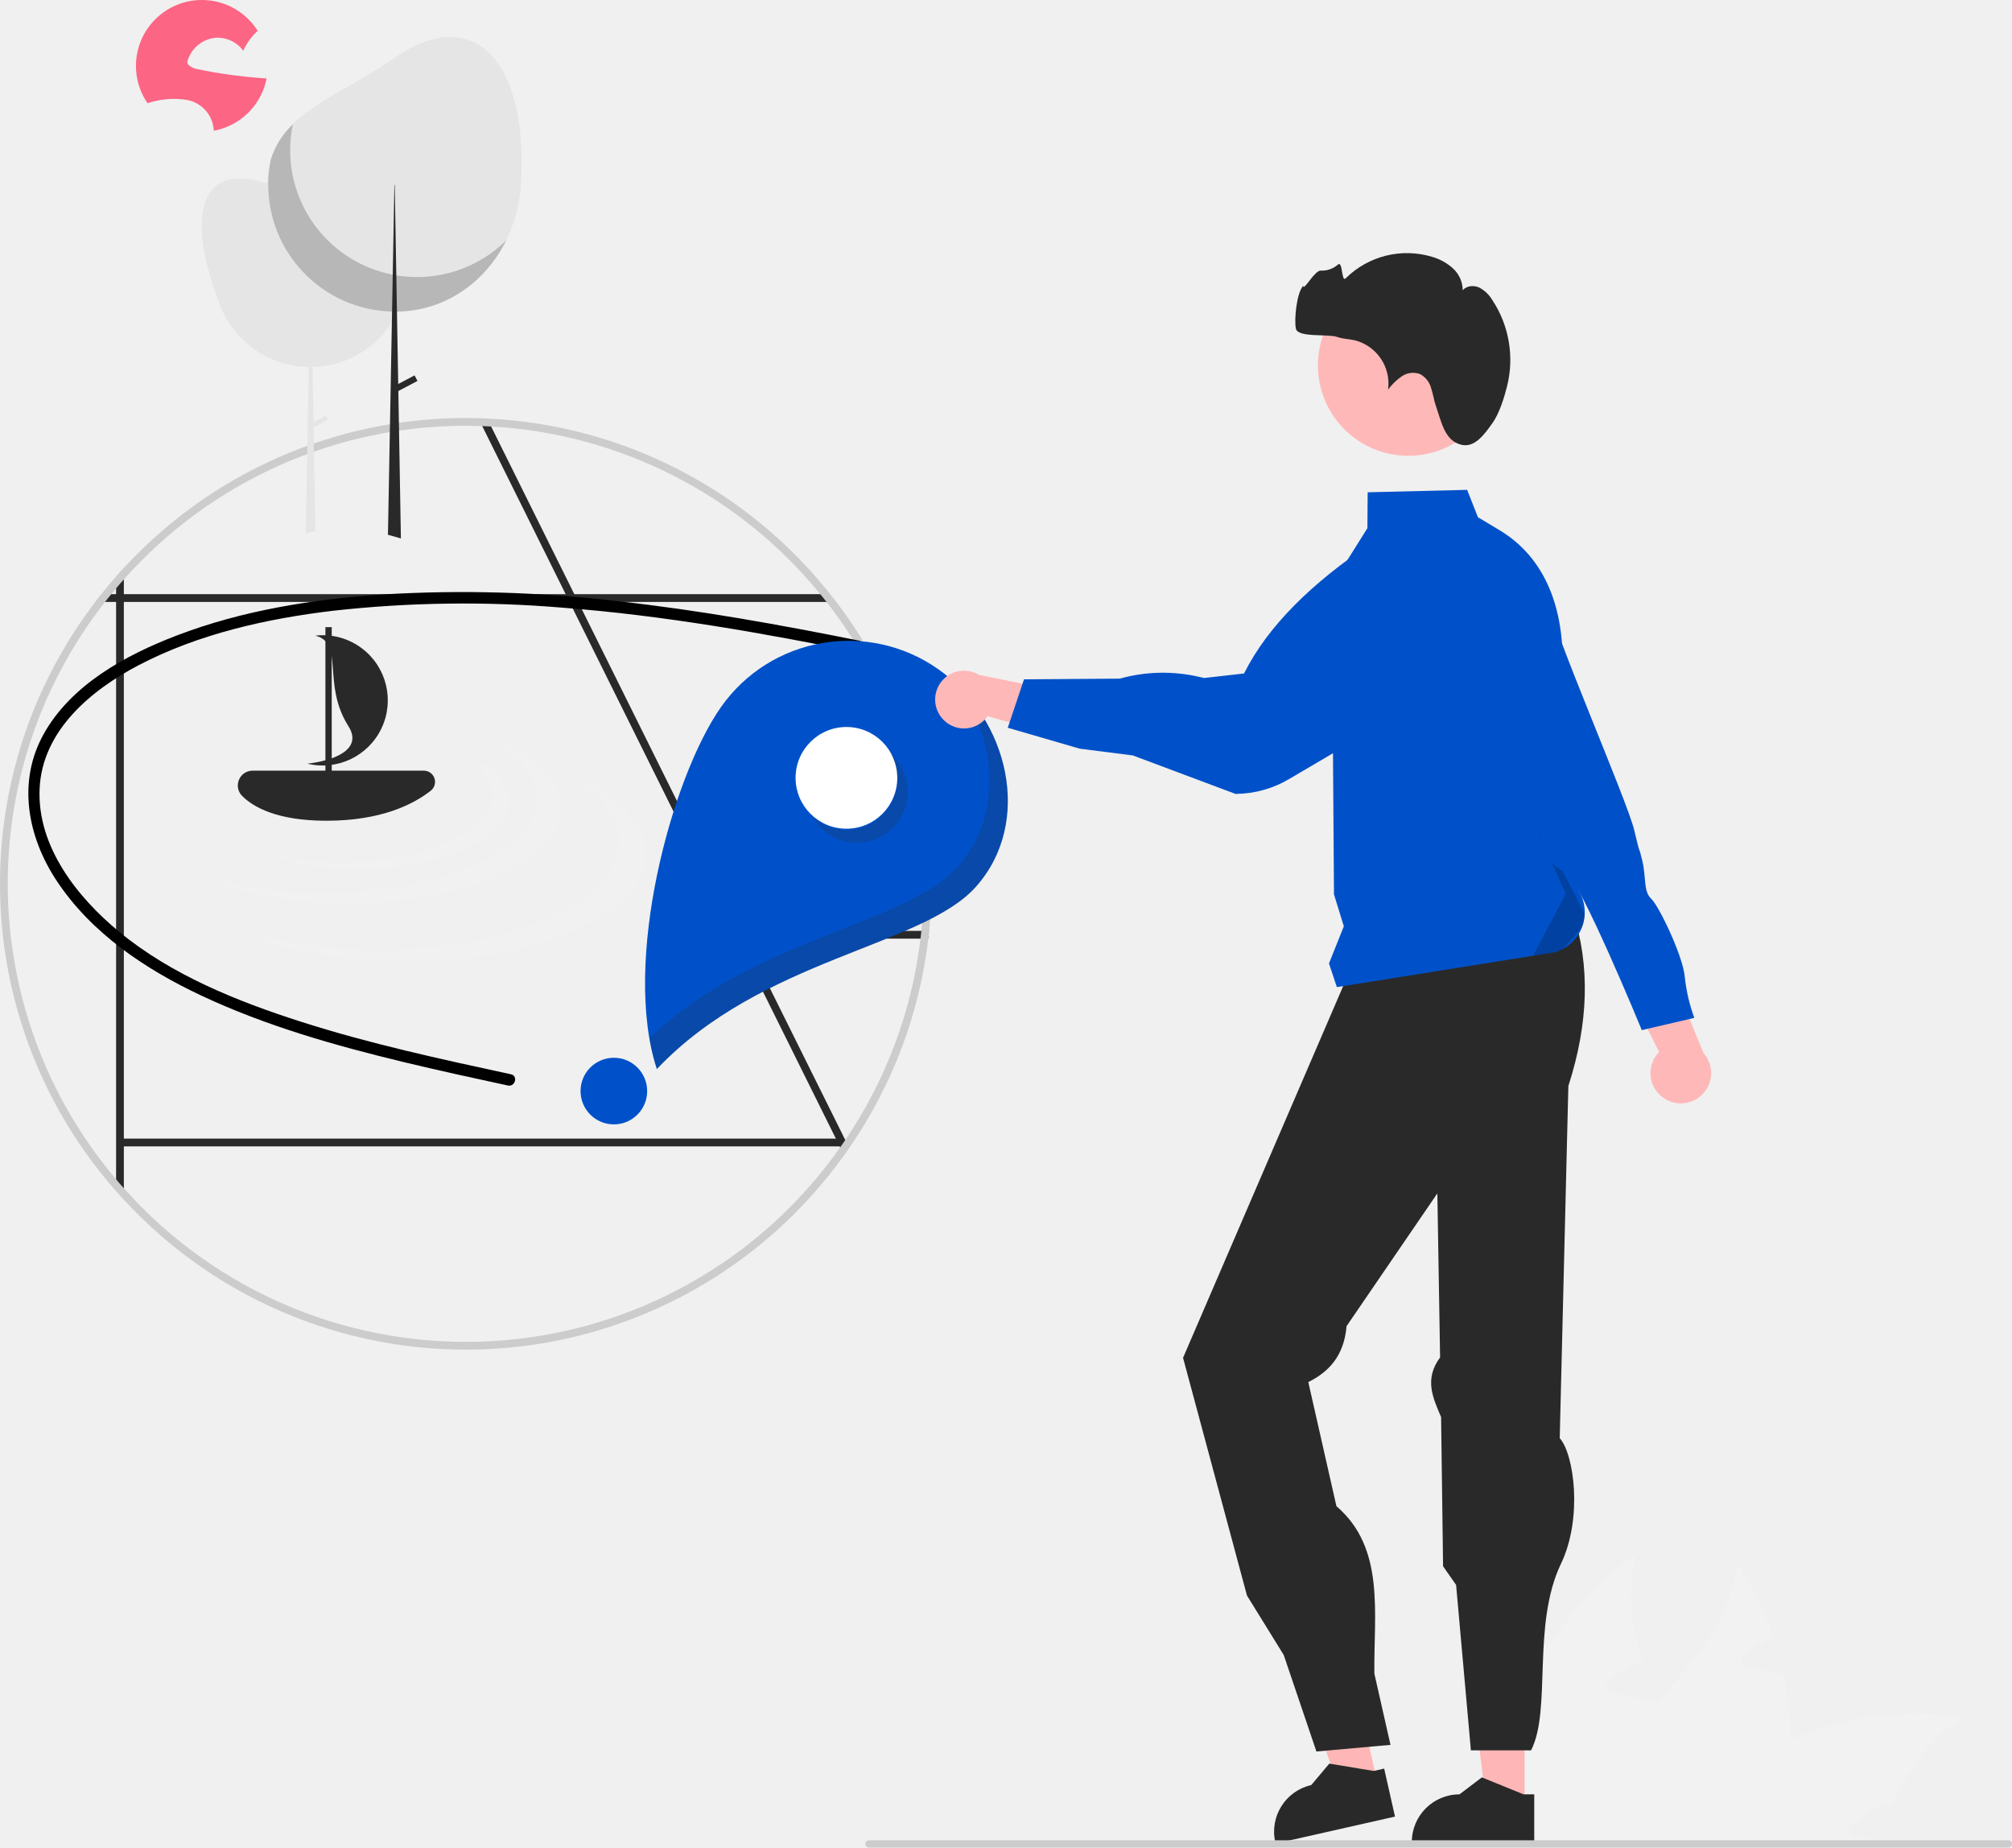
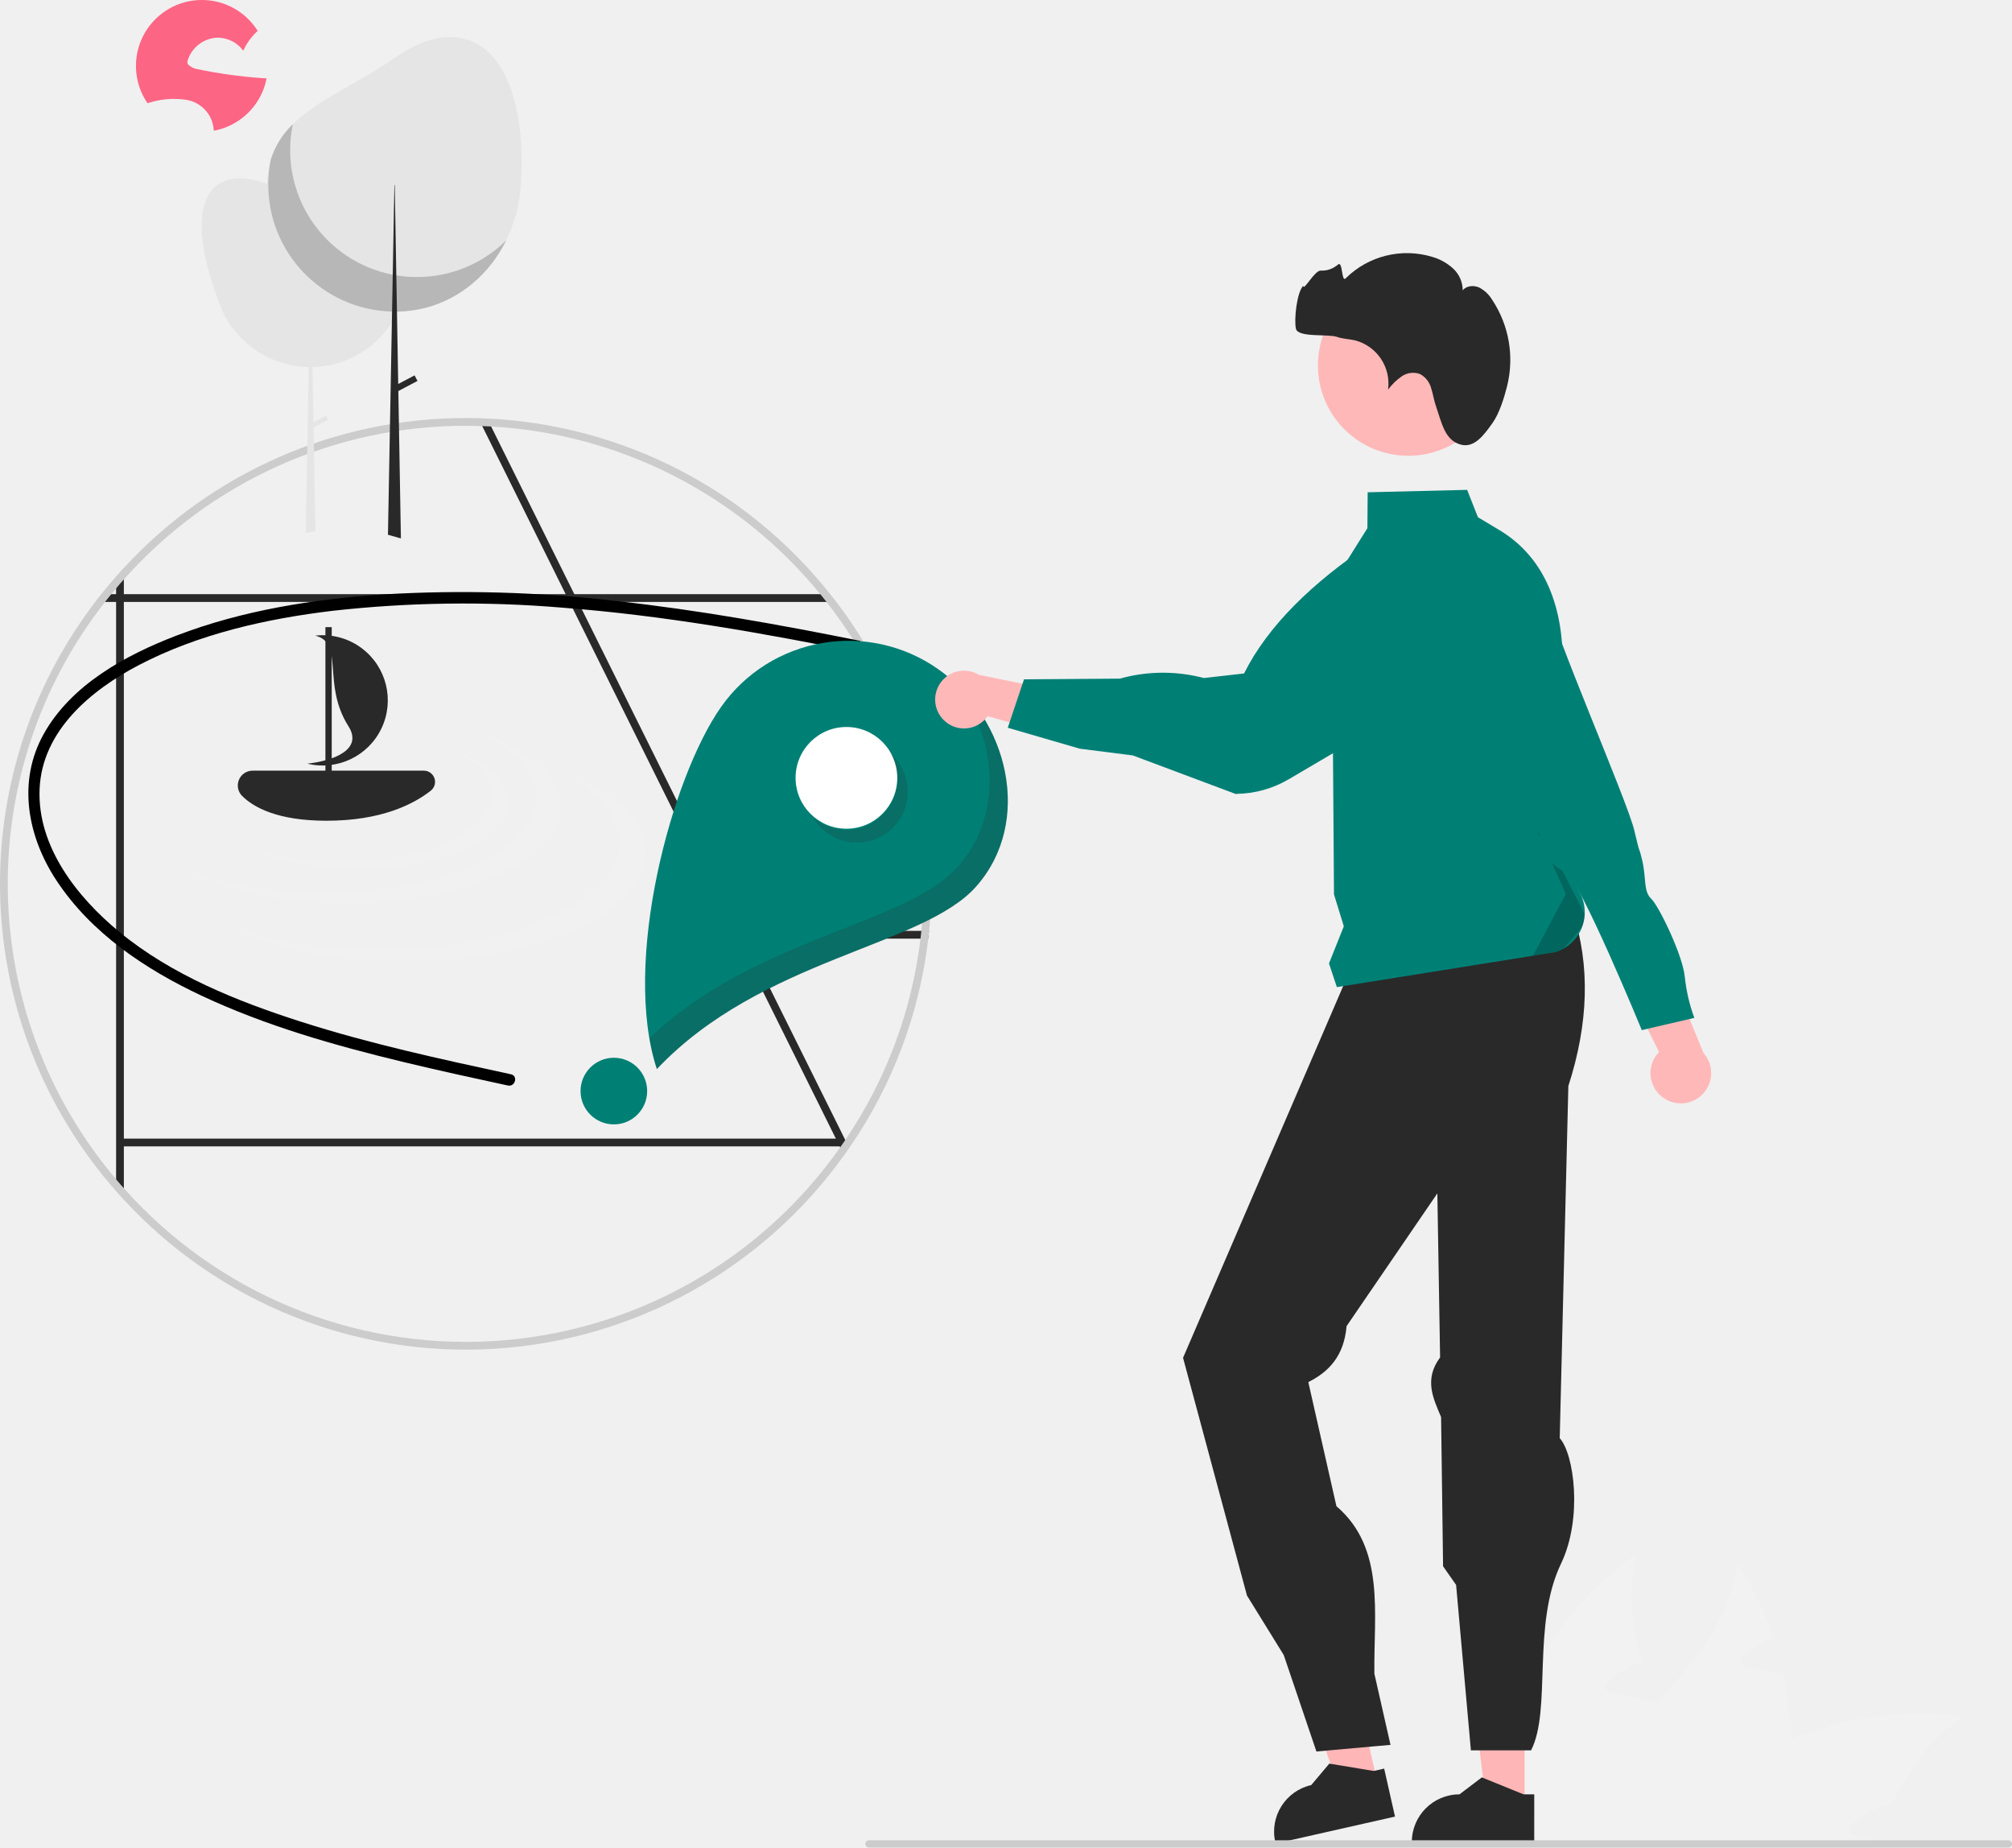
<svg xmlns="http://www.w3.org/2000/svg" data-name="Layer 1" width="687.419" height="631.176" viewBox="0 0 687.419 631.176">
  <path d="M868.114,728.666a110.583,110.583,0,0,1-4.789,34.601c-.12.407-.264.814-.407,1.221H792.423a63.267,63.267,0,0,1,4.765-14.367c5.866-12.452,15.445-23.107,24.903-33.691,13.026-14.583,25.741-29.046,27.753-48.01a108.911,108.911,0,0,1,12.26,25.31,29.748,29.748,0,0,0-9.841,6.034c-.79.742-1.628,1.82-1.221,2.849.383.862,1.437,1.149,2.371,1.341,2.251.431,4.502.862,6.753,1.269,1.772.359,3.568.694,5.364,1.03A117.579,117.579,0,0,1,868.114,728.666Z" transform="translate(-256.2903 -134.4121)" fill="#f2f2f2" />
  <path d="M927.331,720.908c-11.302,6.872-18.486,17.504-24.352,29.405a30.078,30.078,0,0,0-13.673,7.184c-.814.742-1.652,1.82-1.221,2.849.359.862,1.437,1.149,2.371,1.341,2.227.431,4.502.862,6.729,1.269-.215.503-.431,1.03-.646,1.533H821.828A105.641,105.641,0,0,1,833.058,751.654c.886-.886,1.796-1.724,2.73-2.586a111.74,111.74,0,0,1,32.326-20.401A113.722,113.722,0,0,1,927.331,720.908Z" transform="translate(-256.2903 -134.4121)" fill="#f2f2f2" />
  <path d="M834.279,764.489H767.759a108.058,108.058,0,0,1,.096-15.995,114.384,114.384,0,0,1,47.531-83.162c-3.448,12.284-1.676,24.496,1.916,36.756-.503.168-1.006.311-1.461.503a29.751,29.751,0,0,0-9.841,6.034c-.79.742-1.628,1.82-1.221,2.849.359.862,1.437,1.149,2.371,1.341,2.251.431,4.502.862,6.729,1.269,1.796.359,3.592.694,5.388,1.054.838.144,1.676.311,2.514.479.12.287.192.551.311.814,4.214,11.613,8.812,23.323,10.967,35.224a82.22,82.22,0,0,1,1.102,9.027C834.231,761.95,834.279,763.219,834.279,764.489Z" transform="translate(-256.2903 -134.4121)" fill="#f2f2f2" />
  <circle cx="68.969" cy="22.514" r="22.514" fill="#fd6584" />
  <path d="M375.65,146.266a11.17,11.17,0,0,0-9.426-7.834c-.049-.007-.095.002-.144-.001a1.404,1.404,0,0,0-.192-.044c-10.296-1.331-22.181,3.594-26.472,13.354a10.906,10.906,0,0,0-9.134-4.451,11.124,11.124,0,0,0-9.95,8.02,1.305,1.305,0,0,0,.581,1.428,5.705,5.705,0,0,0,2.352,1.194q2.805.594,5.629,1.089,5.512.965,11.081,1.56a164.775,164.775,0,0,0,22.697.858c2.523-.079,4.957-.162,7.269-1.276a10.815,10.815,0,0,0,4.17-3.639A12.27,12.27,0,0,0,375.65,146.266Z" transform="translate(-256.2903 -134.4121)" fill="#f0f0f0" />
  <path d="M328.857,176.284a11.17,11.17,0,0,0-9.426-7.834c-.049-.007-.095.002-.144-.001a1.403,1.403,0,0,0-.192-.044c-10.296-1.331-22.181,3.594-26.472,13.354a10.906,10.906,0,0,0-9.134-4.451,11.124,11.124,0,0,0-9.95,8.02,1.305,1.305,0,0,0,.581,1.428,5.705,5.705,0,0,0,2.352,1.194q2.805.594,5.629,1.089,5.512.964,11.081,1.56a164.782,164.782,0,0,0,22.697.858c2.523-.079,4.957-.162,7.269-1.276a10.817,10.817,0,0,0,4.17-3.639A12.27,12.27,0,0,0,328.857,176.284Z" transform="translate(-256.2903 -134.4121)" fill="#f0f0f0" />
  <path d="M545.439,525.72c-.57.835-2.068,1.83-2.652,2.652l.623-1.889-.212-.438-1.326-2.652-33.763-68.043-.013-.013L450.859,340.043v-.013l-1.313-2.639V337.378l-28.326-57.063-1.339-2.705q1.511.04,3.023.119l1.353,2.719L452.504,337.378l.013.013,1.313,2.639v.013l55.776,112.363v.013l1.313,2.639v.013L544.683,523.062l.451.915Z" transform="translate(-256.2903 -134.4121)" fill="#292929" />
  <path d="M541.672,340.043H288.993c.677-.888,1.366-1.777,2.082-2.652H539.591C540.307,338.266,540.996,339.155,541.672,340.043Z" transform="translate(-256.2903 -134.4121)" fill="#292929" />
  <path d="M573.685,452.419c-.08.888-.172,1.777-.292,2.652H508.665v-2.652Z" transform="translate(-256.2903 -134.4121)" fill="#292929" />
  <path d="M298.607,328.652v213.4c-.915-.968-1.79-1.949-2.652-2.931V331.583C296.817,330.601,297.692,329.62,298.607,328.652Z" transform="translate(-256.2903 -134.4121)" fill="#292929" />
  <rect x="40.991" y="388.98" width="246.742" height="2.652" fill="#292929" />
  <path d="M543.808,525.72h.305v-.438A4.353,4.353,0,0,1,543.808,525.72Zm-2.042-186.002c-.677-.888-1.366-1.777-2.082-2.652a158.846,158.846,0,0,0-116.686-59.662q-1.511-.08-3.023-.119c-1.512-.04-3.024-.066-4.549-.066a158.653,158.653,0,0,0-116.726,51.109c-.915.968-1.79,1.949-2.652,2.931q-2.526,2.845-4.88,5.808c-.716.875-1.405,1.764-2.082,2.652a158.778,158.778,0,0,0,6.962,201.73c.862.981,1.737,1.963,2.652,2.931A158.923,158.923,0,0,0,544.842,528.85c.584-.822,1.167-1.644,1.737-2.48a157.86,157.86,0,0,0,26.907-71.624c.12-.875.212-1.764.292-2.652q.775-7.758.782-15.741a158.231,158.231,0,0,0-32.795-96.635Zm29.056,115.028a155.09,155.09,0,0,1-25.595,68.905q-.537.816-1.114,1.631a4.353,4.353,0,0,1-.305.438c-.093.146-.199.292-.305.438a156.299,156.299,0,0,1-244.803,14.296c-.915-1.008-1.803-2.016-2.652-3.05a156.167,156.167,0,0,1-3.62-197.685c.703-.888,1.406-1.777,2.135-2.652.478-.597.968-1.18,1.485-1.764.849-1.034,1.737-2.042,2.652-3.05a156.039,156.039,0,0,1,116.726-52.382q2.964,0,5.888.119c1.021.027,2.029.08,3.037.133a156.283,156.283,0,0,1,111.938,56.944c.729.875,1.432,1.764,2.135,2.652a156.509,156.509,0,0,1,32.702,112.376c-.093.889-.186,1.777-.305,2.652Zm-27.013,70.974h.305v-.438a4.367,4.367,0,0,1-.305.438Z" transform="translate(-256.2903 -134.4121)" fill="#ccc" />
  <path d="M395.37,226.756q0,1.094-.071,2.169a32.864,32.864,0,0,1-3.079,11.931c-.014.032-.03.062-.043.092-.082.174-.167.347-.254.519a32.469,32.469,0,0,1-1.749,3.086A33.025,33.025,0,0,1,363.07,259.806l.327,18.801,4.263-2.245.761,1.447-4.993,2.629.61,34.917.007.466-3.296.734.007-.469,1.038-56.279a32.959,32.959,0,0,1-23.318-10.146c-.208-.215-.414-.437-.615-.656l-.023-.025a33.094,33.094,0,0,1-6.021-9.318c.032.037.066.071.098.107-13.622-34.233-5.697-50.103,15.678-42.608.114-.057.231-.112.345-.169a33.091,33.091,0,0,1,42.871,13.015c.201.338.396.684.583,1.031A32.886,32.886,0,0,1,395.37,226.756Z" transform="translate(-256.2903 -134.4121)" fill="#e5e5e5" />
  <path d="M434.243,197.637a49.681,49.681,0,0,1-5,18.897c-5.583,11.299-15.383,19.865-27.597,23.061a.12.12,0,0,1-.066.013,41.883,41.883,0,0,1-9.402,1.339h-.265c-.332.013-.663.013-.995.013-.225,0-.451,0-.676-.013a43.316,43.316,0,0,1-42.648-43.311v-.477a30.029,30.029,0,0,1,1.194-8.169c0-.013.013-.026.013-.04a28.308,28.308,0,0,1,7.546-12.108c8.686-8.593,22.438-13.991,34.572-22.531C417.494,135.614,437.015,154.22,434.243,197.637Z" transform="translate(-256.2903 -134.4121)" fill="#e5e5e5" />
  <path d="M429.244,216.534c-5.583,11.299-15.383,19.865-27.597,23.061a.12.12,0,0,1-.066.013,42.653,42.653,0,0,1-9.362,1.247h-.305q-.835.02-1.671,0a43.388,43.388,0,0,1-42.303-43.868,44.387,44.387,0,0,1,.849-7.997c0-.013.013-.026.013-.04a28.308,28.308,0,0,1,7.546-12.108A43.324,43.324,0,0,0,390.468,228.257c.411.08.822.159,1.233.225,1.193.199,2.387.345,3.594.438A43.267,43.267,0,0,0,429.244,216.534Z" transform="translate(-256.2903 -134.4121)" opacity="0.2" style="isolation:isolate" />
  <polygon points="136.097 133.582 142.638 130.139 141.64 128.243 136.053 131.184 135.633 107.056 135.633 107.053 135.623 106.542 135.623 106.451 135.406 94.073 135.102 76.628 134.869 63.224 134.747 63.224 134.519 75.596 134.519 75.599 134.183 93.85 133.951 106.443 133.95 106.548 133.883 110.141 132.557 182.216 132.548 182.692 136.973 183.934 136.965 183.454 136.097 133.582" fill="#292929" />
  <path d="M550.214,353.346c-27.502-5.511-55.091-10.509-83.016-13.569a453.242,453.242,0,0,0-79.792-2.307c-24.035,1.621-48.276,5.423-70.855,14.089-17.399,6.678-35.946,16.782-45.344,33.633-9.06,16.243-5.526,34.975,4.339,49.962,11.869,18.032,30.378,30.389,49.621,39.42,21.91,10.283,45.344,16.948,68.809,22.617,11.9,2.875,23.865,5.474,35.831,8.06,2.496.539,3.563-3.295,1.058-3.836-24.13-5.214-48.331-10.445-71.862-17.993-21.776-6.985-44.06-15.933-61.892-30.599-14.426-11.866-28.143-29.197-27.291-48.902.858-19.865,17.525-33.734,33.861-42.271,20.415-10.669,43.61-15.866,66.337-18.582a403.056,403.056,0,0,1,78.361-1.066c34.873,2.653,69.23,8.809,103.455,15.703" transform="translate(-256.2903 -134.4121)" />
  <path d="M421.101,384.982c11.573,5.785,18.619,13.424,18.619,21.804,0,18.051-32.664,32.685-72.957,32.685-17.518,0-33.59-2.768-46.166-7.379,13.358,6.677,32.748,10.881,54.337,10.881,40.293,0,72.957-14.633,72.957-32.685C447.892,400.085,437.451,390.976,421.101,384.982Z" transform="translate(-256.2903 -134.4121)" fill="#f1f1f1" />
  <path d="M446.844,397.381c13.059,6.527,21.01,15.148,21.01,24.603,0,20.369-36.858,36.881-82.323,36.881-19.767,0-37.902-3.124-52.093-8.326,15.073,7.534,36.953,12.278,61.313,12.278,45.466,0,82.323-16.512,82.323-36.881C477.074,414.423,465.294,404.145,446.844,397.381Z" transform="translate(-256.2903 -134.4121)" fill="#f1f1f1" />
  <path d="M411.249,390.444c8.154,4.075,13.118,9.458,13.118,15.361,0,12.718-23.013,23.027-51.4,23.027a96.544,96.544,0,0,1-32.525-5.199c9.411,4.704,23.072,7.666,38.282,7.666,28.387,0,51.4-10.31,51.4-23.027C430.124,401.084,422.768,394.666,411.249,390.444Z" transform="translate(-256.2903 -134.4121)" fill="#f1f1f1" />
  <path d="M367.831,414.798c-16.767,0-24.92-4.6-28.808-8.458a5.064,5.064,0,0,1,3.583-8.648h58.493a3.829,3.829,0,0,1,2.371,6.838C397.511,409.215,386.491,414.798,367.831,414.798Z" transform="translate(-256.2903 -134.4121)" fill="#292929" />
  <path d="M379.976,355.934a22.173,22.173,0,0,0-15.972-4.369c10.099,2.493,2.13,16.45,11.326,30.924,5.012,7.888-4.735,11.755-14.02,12.814a22.255,22.255,0,0,0,18.666-39.369Z" transform="translate(-256.2903 -134.4121)" fill="#292929" />
  <rect x="111.182" y="214.246" width="2.154" height="51.264" fill="#292929" />
-   <path d="M576.883,363.046a53.275,53.275,0,0,0-74.233,12.883c-16.941,24.056-33.941,87.138-21.941,123.682,35.793-37.807,90.781-41.735,109.057-62.332C609.295,415.271,600.94,379.987,576.883,363.046Z" transform="translate(-256.2903 -134.4121)" fill="#0051c9" />
+   <path d="M576.883,363.046a53.275,53.275,0,0,0-74.233,12.883c-16.941,24.056-33.941,87.138-21.941,123.682,35.793-37.807,90.781-41.735,109.057-62.332C609.295,415.271,600.94,379.987,576.883,363.046Z" transform="translate(-256.2903 -134.4121)" fill="#008075" />
  <circle id="af3c8991-f89c-43e0-a050-89c81726f2a6" data-name="b262ea8c-1946-46c9-a449-3a1996c39394" cx="289.193" cy="265.733" r="17.375" fill="#fff" />
-   <circle id="a49e5b2e-c339-415c-b240-8977b61bd9a6" data-name="bcc29a3a-8123-4529-80aa-6f70df2823cf" cx="209.731" cy="372.741" r="11.38" fill="#0051c9" />
+   <circle id="a49e5b2e-c339-415c-b240-8977b61bd9a6" data-name="bcc29a3a-8123-4529-80aa-6f70df2823cf" cx="209.731" cy="372.741" r="11.38" fill="#008075" />
  <path d="M564.073,396.136a17.374,17.374,0,1,1-30.008,17.521A17.372,17.372,0,0,0,560.516,391.827,17.374,17.374,0,0,1,564.073,396.136Z" transform="translate(-256.2903 -134.4121)" fill="#292929" opacity="0.2" style="isolation:isolate" />
  <path d="M589.799,437.361c-18.276,20.596-73.264,24.525-109.057,62.332a73.694,73.694,0,0,1-2.573-10.578c35.775-34.37,87.702-38.714,105.36-58.613,15.804-17.811,13.344-44.315-.919-62.757C602.172,385.878,607.695,417.193,589.799,437.361Z" transform="translate(-256.2903 -134.4121)" fill="#292929" opacity="0.2" style="isolation:isolate" />
  <polygon points="520.879 617.234 507.91 617.234 501.74 567.209 520.882 567.209 520.879 617.234" fill="#ffb6b6" />
  <path d="M780.477,764.218l-41.819-.002v-.529a16.278,16.278,0,0,1,16.277-16.277h.001l7.639-5.795,14.252,5.796,3.651 0Z" transform="translate(-256.2903 -134.4121)" fill="#292929" />
  <polygon points="470.62 609.061 457.969 611.918 440.931 564.48 459.603 560.265 470.62 609.061" fill="#ffb6b6" />
  <path d="M732.906,755.008l-40.792,9.21-.117-.516a16.278,16.278,0,0,1,12.292-19.462l.001-0,6.175-7.335,15.179,2.514,3.561-.804Z" transform="translate(-256.2903 -134.4121)" fill="#292929" />
  <path d="M793.596,445.819c6.081,18.339,5.438,38.246-1.462,59.612L789.185,625.724c4.876,5.366,7.936,27.246.425,42.913-10.03,20.921-3.12,49.853-10.21,63.732H758.835l-5.054-56.508-4.451-6.372-.677-50.969c-2.731-6.467-5.896-12.88-.341-20.372l-.148-8.853-.79-47.191L716.361,587.455c-.881,10.264-6.128,15.642-13.074,19.118l9.605,42.392c16.799,14.379,12.69,36.632,12.968,57.233l5.508,24.309-25.31,2.263L694.888,699.804l-12.558-20.315-21.841-81.216,15.231-35.351,6.225-14.448,34.765-80.687Z" transform="translate(-256.2903 -134.4121)" fill="#292929" />
  <path d="M578.734,380.413a9.8,9.8,0,0,0,14.968-1.337l33.527,9.424-5.503-17.241L590.732,364.953a9.853,9.853,0,0,0-11.998,15.46Z" transform="translate(-256.2903 -134.4121)" fill="#ffb8b8" />
-   <path d="M606.155,366.489l32.725-.24h0a54.709,54.709,0,0,1,27.057-.613l1.737.402,13.657-1.549c8.142-16.275,23.25-30.989,43.531-44.545a27.817,27.817,0,0,1,41.01,6.861h0a27.847,27.847,0,0,1-7.468,37.485l-61.8,36.335a36.231,36.231,0,0,1-17.871,4.995h0l-.15.078-35.253-13.208-18.135-2.308-24.59-7.147Z" transform="translate(-256.2903 -134.4121)" fill="#0051c9" />
+   <path d="M606.155,366.489l32.725-.24h0a54.709,54.709,0,0,1,27.057-.613l1.737.402,13.657-1.549c8.142-16.275,23.25-30.989,43.531-44.545a27.817,27.817,0,0,1,41.01,6.861h0a27.847,27.847,0,0,1-7.468,37.485l-61.8,36.335a36.231,36.231,0,0,1-17.871,4.995h0l-.15.078-35.253-13.208-18.135-2.308-24.59-7.147Z" transform="translate(-256.2903 -134.4121)" fill="#008075" />
  <circle cx="481.158" cy="124.835" r="30.876" fill="#ffb8b8" />
  <path d="M766.283,278.829c2.288-3.265,3.911-8.495,4.87-12.317a37.075,37.075,0,0,0-5.077-29.719,11.304,11.304,0,0,0-4.407-4.159c-1.868-.834-4.331-.635-5.634.943a10.132,10.132,0,0,0-3.219-7.378,17.857,17.857,0,0,0-7.157-4.023,29.738,29.738,0,0,0-29.603,7.319c-1.49,1.516-.958-6.059-2.613-4.725A8.23,8.23,0,0,1,707.593,226.856c-2.114-.225-6.001,7.307-6.024,5.182-2.224,2.228-3.203,11.625-2.508,14.696s11.044,1.713,14.011,2.766c1.965.697,4.1.721,6.136,1.174a15.297,15.297,0,0,1,11.337,16.824,20.266,20.266,0,0,1,4.668-4.528,6.859,6.859,0,0,1,6.23-.778,7.706,7.706,0,0,1,3.797,4.784c.674,1.985.935,4.093,1.621,6.073,2.014,5.812,3.053,11.914,8.667,13.292C759.959,287.428,763.159,283.287,766.283,278.829Z" transform="translate(-256.2903 -134.4121)" fill="#292929" />
-   <path d="M796.231,439.699l-3.39-6.78c-4.15-25.71-8.25-49.69-2.68-71.26.35-18.83-5.47-36.52-21.63-46.18l-7.29-4.36-3.69-9.36-33.98.83-.1,12.27-12.17,19.41v.08l.76,105.62,3.36,10.9-5.07,12.68,2.69,8.09,66.99-10.71,7.79-1.25a13.918,13.918,0,0,0,2.59-1.13,14.232,14.232,0,0,0,6.22-6.95c.07-.17.13-.33.19-.5a13.934,13.934,0,0,0,.9-4.3A14.303,14.303,0,0,0,796.231,439.699Z" transform="translate(-256.2903 -134.4121)" fill="#0051c9" />
+   <path d="M796.231,439.699l-3.39-6.78c-4.15-25.71-8.25-49.69-2.68-71.26.35-18.83-5.47-36.52-21.63-46.18l-7.29-4.36-3.69-9.36-33.98.83-.1,12.27-12.17,19.41v.08l.76,105.62,3.36,10.9-5.07,12.68,2.69,8.09,66.99-10.71,7.79-1.25a13.918,13.918,0,0,0,2.59-1.13,14.232,14.232,0,0,0,6.22-6.95c.07-.17.13-.33.19-.5a13.934,13.934,0,0,0,.9-4.3A14.303,14.303,0,0,0,796.231,439.699Z" transform="translate(-256.2903 -134.4121)" fill="#008075" />
  <path d="M797.721,446.799a13.934,13.934,0,0,1-.9,4.3l-6.41,7.45a13.918,13.918,0,0,1-2.59,1.13l-7.79,1.25,11.27-21.19-24.77-54.23Z" transform="translate(-256.2903 -134.4121)" opacity="0.2" />
  <path d="M824.681,509.523a10.296,10.296,0,0,1-1.556-15.712L806.822,461.054l18.875,2.298L838.285,494.107a10.352,10.352,0,0,1-13.604,15.416Z" transform="translate(-256.2903 -134.4121)" fill="#ffb8b8" />
-   <path d="M758.587,396.814l12.368-1.708s1.194,18.647,7.11,21.473,3.922,3.291,4.619,6.283,3.855,7.512,8.541,9.574,26.003,53.896,26.003,53.896l17.949-4.186a57.747,57.747,0,0,1-3.256-13.961c-.631-7.213-8.805-24.232-11.497-26.758s-1.628-6.98-3.023-12.963-.427-.435-2.752-10.407-28.469-69.733-29.564-78.94-13.925-14.627-13.925-14.627l-9.972,2.325Z" transform="translate(-256.2903 -134.4121)" fill="#0051c9" />
+   <path d="M758.587,396.814l12.368-1.708s1.194,18.647,7.11,21.473,3.922,3.291,4.619,6.283,3.855,7.512,8.541,9.574,26.003,53.896,26.003,53.896l17.949-4.186a57.747,57.747,0,0,1-3.256-13.961c-.631-7.213-8.805-24.232-11.497-26.758s-1.628-6.98-3.023-12.963-.427-.435-2.752-10.407-28.469-69.733-29.564-78.94-13.925-14.627-13.925-14.627l-9.972,2.325Z" transform="translate(-256.2903 -134.4121)" fill="#008075" />
  <path id="a00e3c47-1fa9-4e2e-8ad1-93a2fdd4719a-187" data-name="f02c4e45-f306-4b42-b3ad-5ddd3016d7d2" d="M553.182,765.588h389.281a1.247,1.247,0,0,0,0-2.494H553.182a1.247,1.247,0,1,0,0,2.494h0Z" transform="translate(-256.2903 -134.4121)" fill="#ccc" />
</svg>
